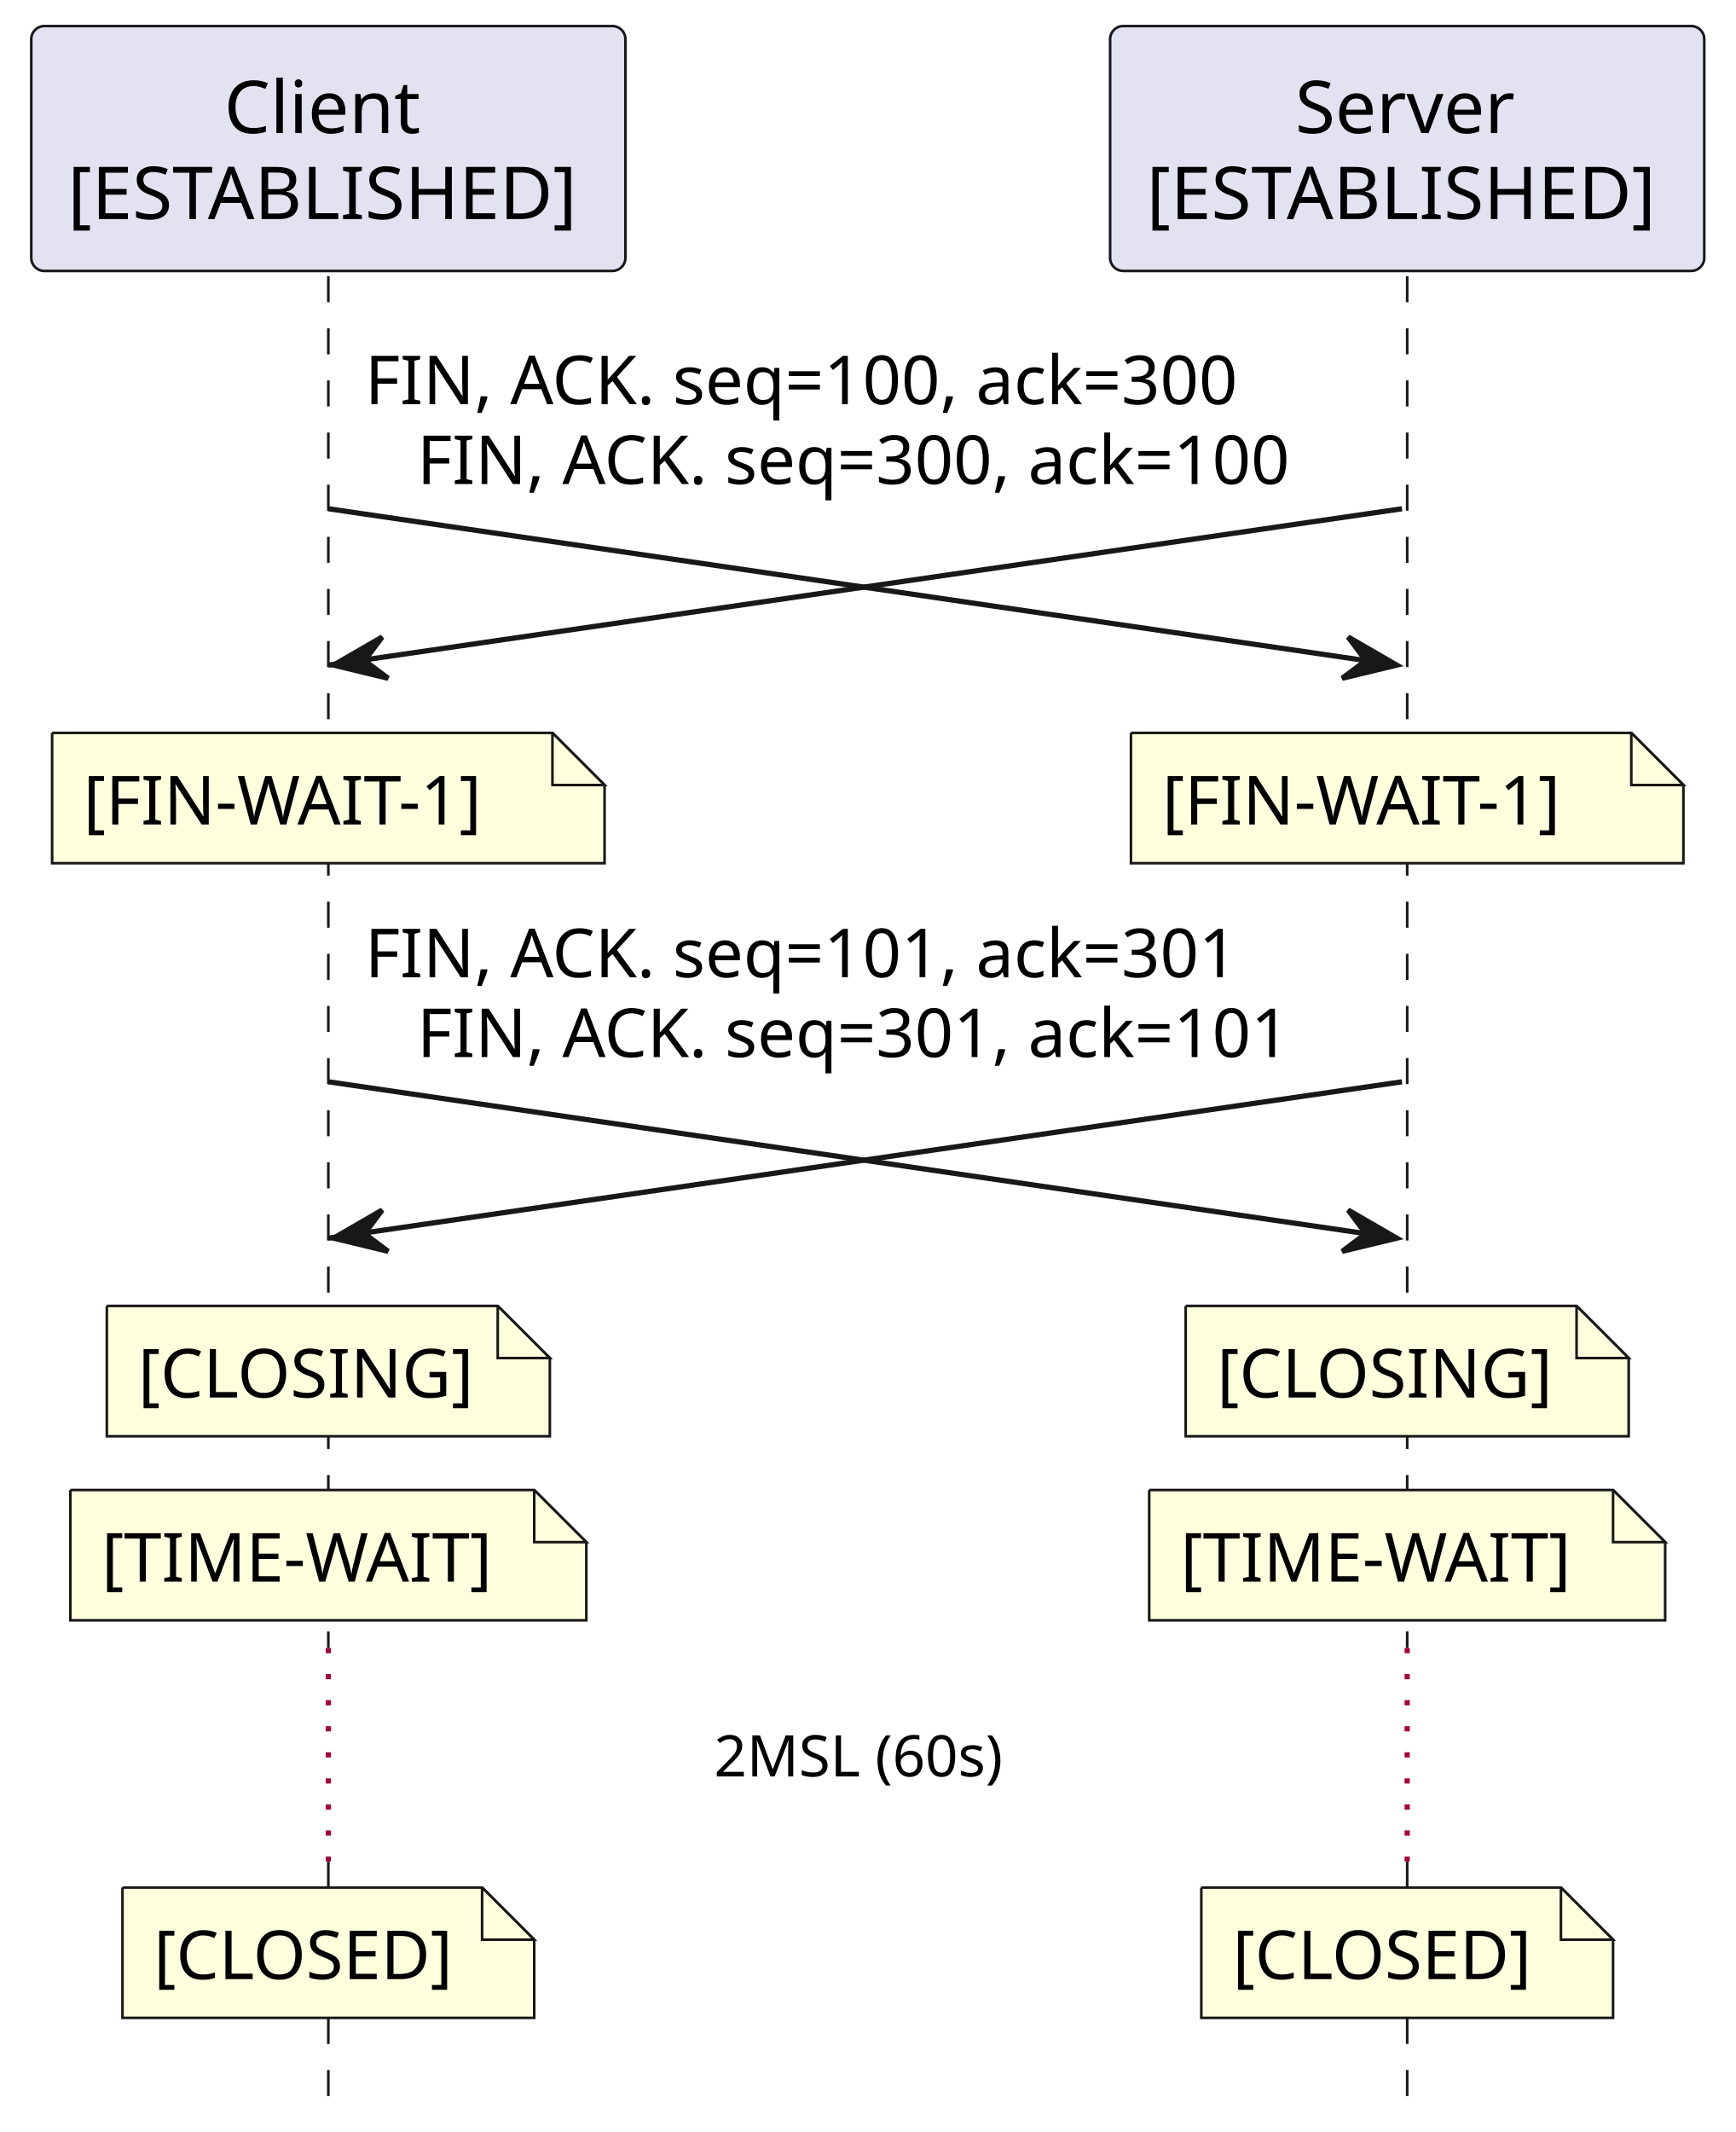
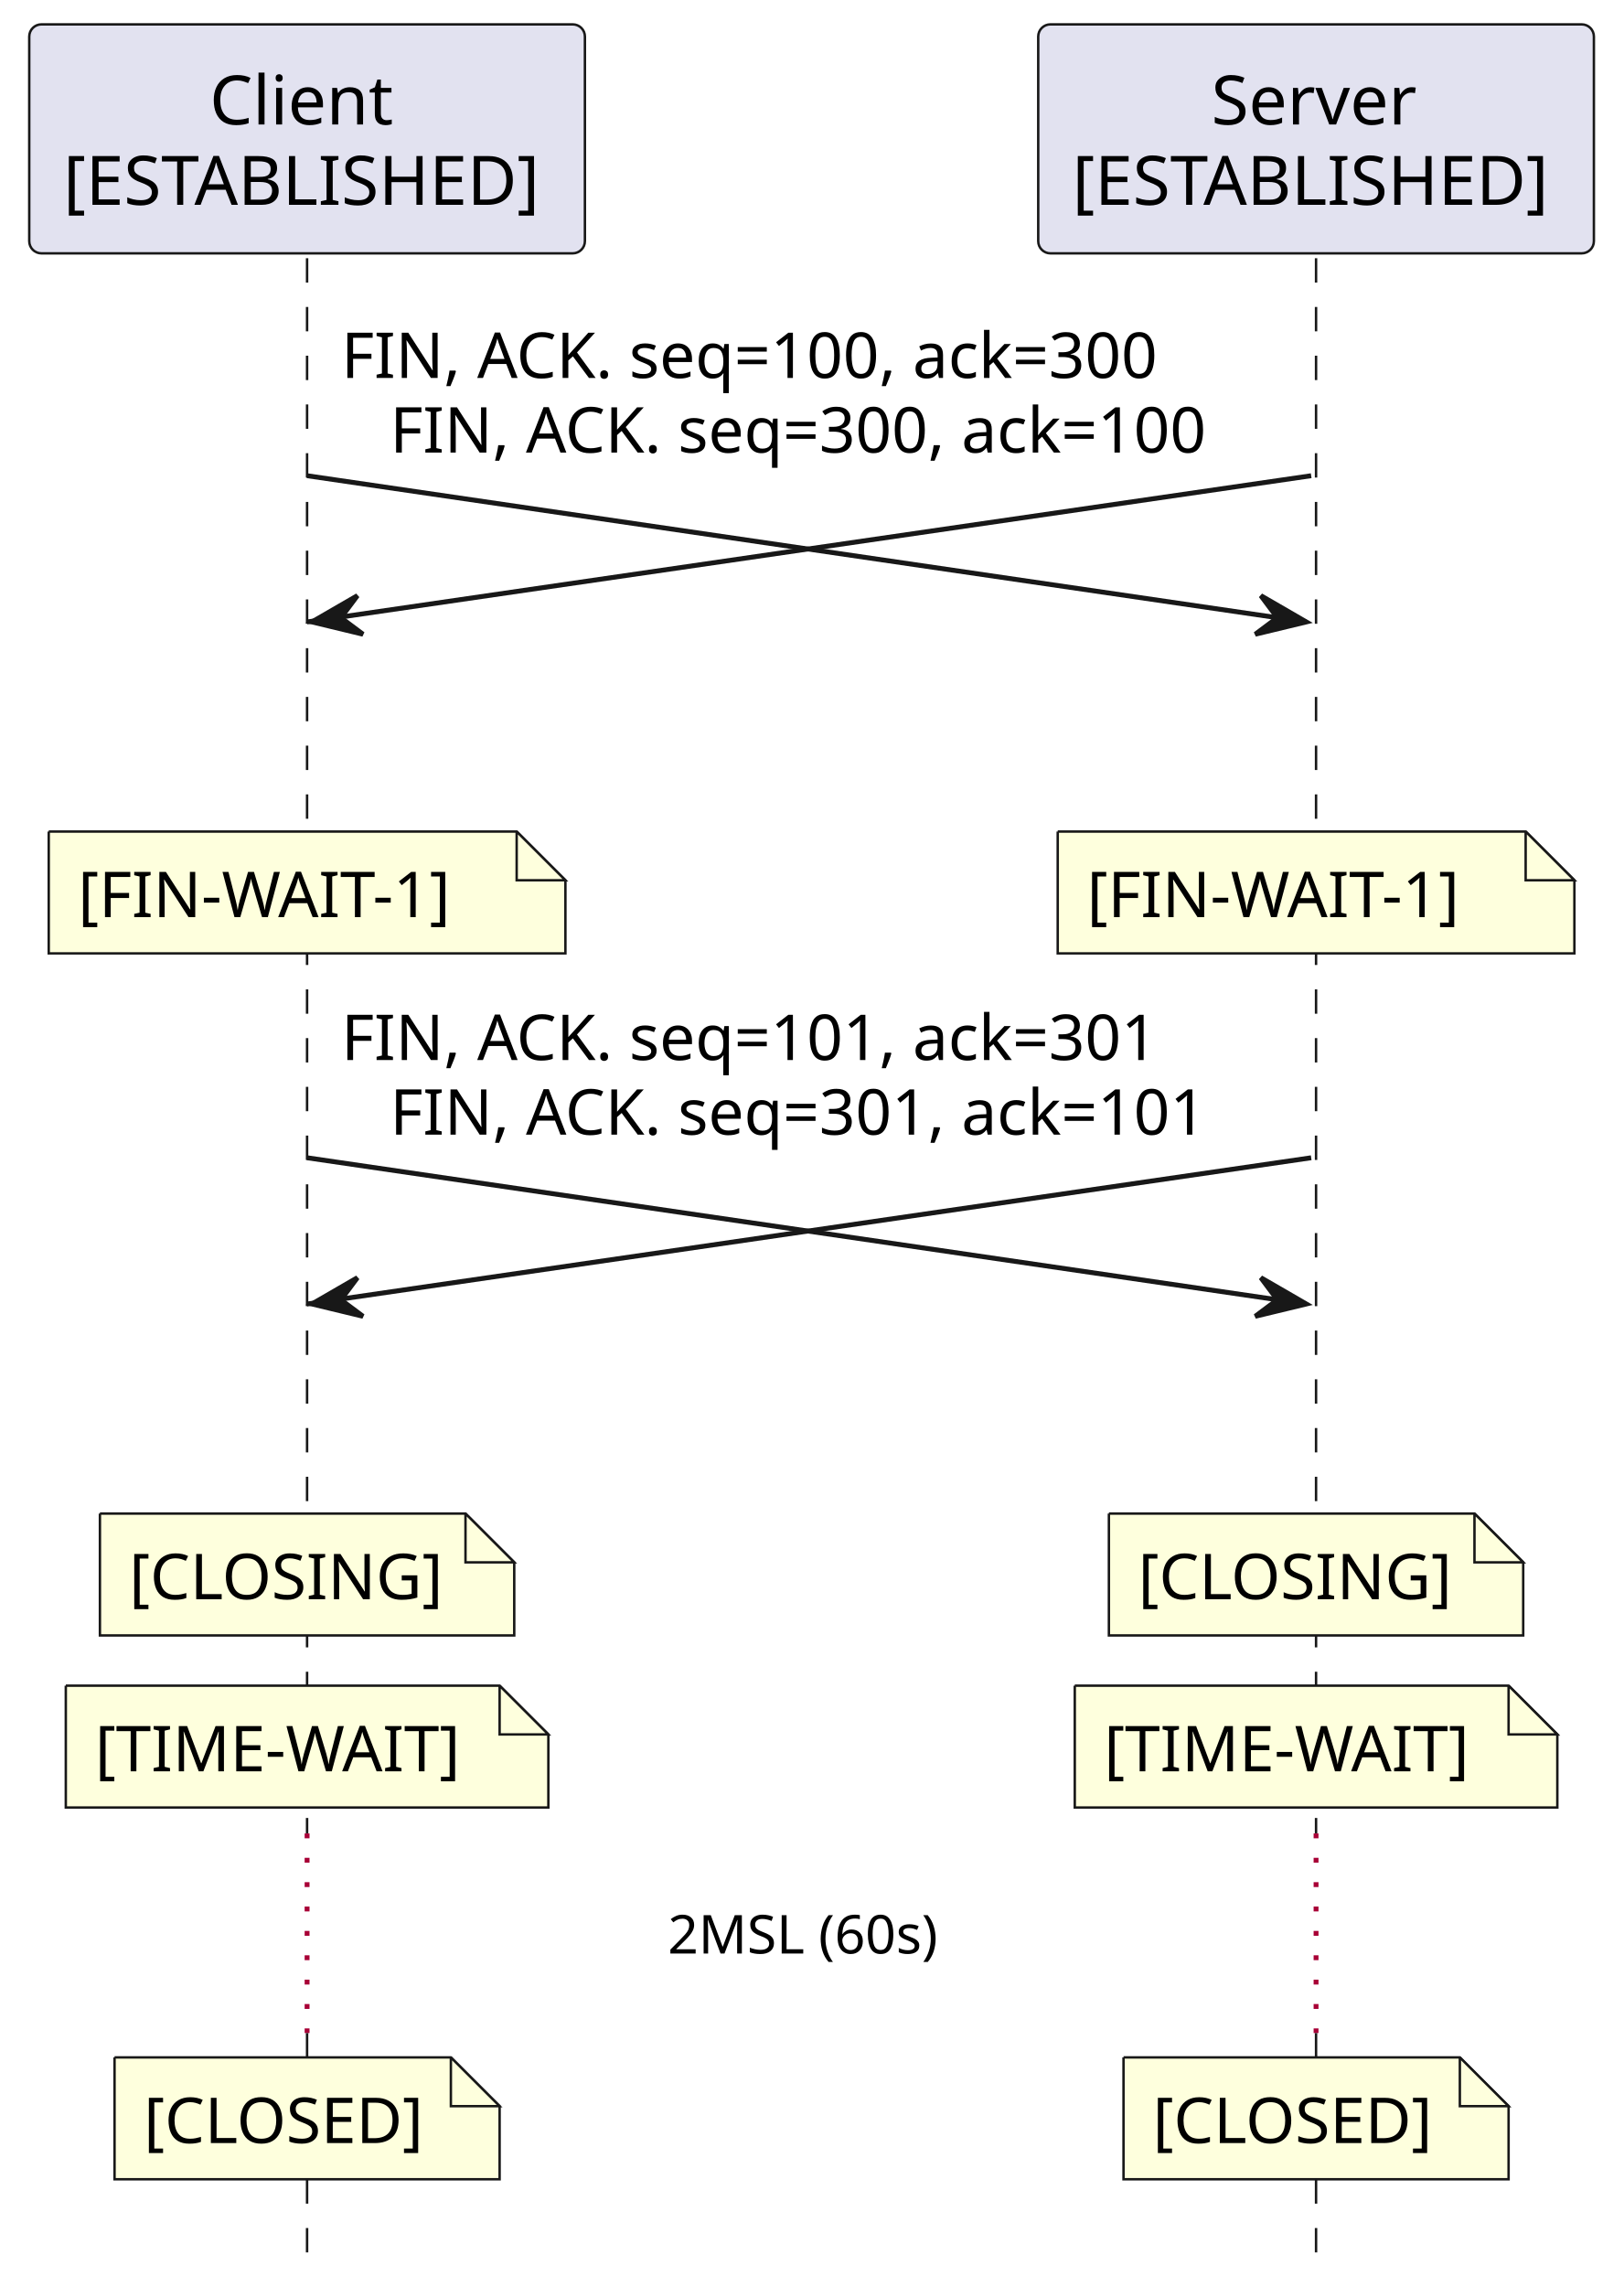
- <svg xmlns="http://www.w3.org/2000/svg" contentStyleType="text/css" height="409px" preserveAspectRatio="none" style="width:333px;height:409px;background:#FFFFFF;" version="1.1" viewBox="0 0 333 409" width="333px" zoomAndPan="magnify">
+ <svg xmlns="http://www.w3.org/2000/svg" contentStyleType="text/css" height="469px" preserveAspectRatio="none" style="width:333px;height:469px;background:#FFFFFF;" version="1.1" viewBox="0 0 333 469" width="333px" zoomAndPan="magnify">
  <defs />
  <g>
-     <line style="stroke:#181818;stroke-width:0.5;stroke-dasharray:5.0,5.0;" x1="63" x2="63" y1="52.977" y2="316.15" />
-     <line style="stroke:#A80036;stroke-width:1.0;stroke-dasharray:1.0,4.0;" x1="63" x2="63" y1="316.15" y2="357.106" />
-     <line style="stroke:#181818;stroke-width:0.5;stroke-dasharray:5.0,5.0;" x1="63" x2="63" y1="357.106" y2="402.416" />
-     <line style="stroke:#181818;stroke-width:0.5;stroke-dasharray:5.0,5.0;" x1="270" x2="270" y1="52.977" y2="316.15" />
-     <line style="stroke:#A80036;stroke-width:1.0;stroke-dasharray:1.0,4.0;" x1="270" x2="270" y1="316.15" y2="357.106" />
-     <line style="stroke:#181818;stroke-width:0.5;stroke-dasharray:5.0,5.0;" x1="270" x2="270" y1="357.106" y2="402.416" />
+     <line style="stroke:#181818;stroke-width:0.5;stroke-dasharray:5.0,5.0;" x1="63" x2="63" y1="52.977" y2="376.15" />
+     <line style="stroke:#A80036;stroke-width:1.0;stroke-dasharray:1.0,4.0;" x1="63" x2="63" y1="376.15" y2="417.106" />
+     <line style="stroke:#181818;stroke-width:0.5;stroke-dasharray:5.0,5.0;" x1="63" x2="63" y1="417.106" y2="462.416" />
+     <line style="stroke:#181818;stroke-width:0.5;stroke-dasharray:5.0,5.0;" x1="270" x2="270" y1="52.977" y2="376.15" />
+     <line style="stroke:#A80036;stroke-width:1.0;stroke-dasharray:1.0,4.0;" x1="270" x2="270" y1="376.15" y2="417.106" />
+     <line style="stroke:#181818;stroke-width:0.5;stroke-dasharray:5.0,5.0;" x1="270" x2="270" y1="417.106" y2="462.416" />
    <rect fill="#E2E2F0" height="46.977" rx="2.5" ry="2.5" style="stroke:#181818;stroke-width:0.5;" width="114" x="6" y="5" />
    <text fill="#000000" font-family="sans-serif" font-size="14" lengthAdjust="spacing" textLength="40" x="43" y="25.535">Client</text>
    <text fill="#000000" font-family="sans-serif" font-size="14" lengthAdjust="spacing" textLength="100" x="13" y="42.023">[ESTABLISHED]</text>
    <rect fill="#E2E2F0" height="46.977" rx="2.5" ry="2.5" style="stroke:#181818;stroke-width:0.5;" width="114" x="213" y="5" />
    <text fill="#000000" font-family="sans-serif" font-size="14" lengthAdjust="spacing" textLength="43" x="248.5" y="25.535">Server</text>
    <text fill="#000000" font-family="sans-serif" font-size="14" lengthAdjust="spacing" textLength="100" x="220" y="42.023">[ESTABLISHED]</text>
    <polygon fill="#181818" points="258.677,122.205,268,127.598,257.53,130.122,262.062,126.737" style="stroke:#181818;stroke-width:1.0;" />
    <line style="stroke:#181818;stroke-width:1.0;" x1="63" x2="268" y1="97.598" y2="127.598" />
    <text fill="#000000" font-family="sans-serif" font-size="13" lengthAdjust="spacing" textLength="183" x="70" y="77.545">FIN, ACK. seq=100, ack=300</text>
    <text fill="#000000" font-family="sans-serif" font-size="13" lengthAdjust="spacing" textLength="4" x="70" y="92.856"> </text>
    <polygon fill="#181818" points="73.323,122.205,64,127.598,74.47,130.122,69.938,126.737" style="stroke:#181818;stroke-width:1.0;" />
    <line style="stroke:#181818;stroke-width:1.0;" x1="269" x2="63" y1="97.598" y2="127.598" />
    <text fill="#000000" font-family="sans-serif" font-size="13" lengthAdjust="spacing" textLength="183" x="80" y="92.856">FIN, ACK. seq=300, ack=100</text>
-     <path d="M10,140.598 L10,165.598 L116,165.598 L116,150.598 L106,140.598 L10,140.598 " fill="#FEFFDD" style="stroke:#181818;stroke-width:0.5;" />
-     <path d="M106,140.598 L106,150.598 L116,150.598 L106,140.598 " fill="#FEFFDD" style="stroke:#181818;stroke-width:0.5;" />
-     <text fill="#000000" font-family="sans-serif" font-size="13" lengthAdjust="spacing" textLength="85" x="16" y="158.166">[FIN-WAIT-1]</text>
-     <path d="M217,140.598 L217,165.598 L323,165.598 L323,150.598 L313,140.598 L217,140.598 " fill="#FEFFDD" style="stroke:#181818;stroke-width:0.5;" />
-     <path d="M313,140.598 L313,150.598 L323,150.598 L313,140.598 " fill="#FEFFDD" style="stroke:#181818;stroke-width:0.5;" />
-     <text fill="#000000" font-family="sans-serif" font-size="13" lengthAdjust="spacing" textLength="85" x="223" y="158.166">[FIN-WAIT-1]</text>
-     <polygon fill="#181818" points="258.677,232.136,268,237.529,257.53,240.054,262.062,236.669" style="stroke:#181818;stroke-width:1.0;" />
-     <line style="stroke:#181818;stroke-width:1.0;" x1="63" x2="268" y1="207.529" y2="237.529" />
-     <text fill="#000000" font-family="sans-serif" font-size="13" lengthAdjust="spacing" textLength="183" x="70" y="187.477">FIN, ACK. seq=101, ack=301</text>
-     <text fill="#000000" font-family="sans-serif" font-size="13" lengthAdjust="spacing" textLength="4" x="70" y="202.787"> </text>
-     <polygon fill="#181818" points="73.323,232.136,64,237.529,74.47,240.054,69.938,236.669" style="stroke:#181818;stroke-width:1.0;" />
-     <line style="stroke:#181818;stroke-width:1.0;" x1="269" x2="63" y1="207.529" y2="237.529" />
-     <text fill="#000000" font-family="sans-serif" font-size="13" lengthAdjust="spacing" textLength="183" x="80" y="202.787">FIN, ACK. seq=301, ack=101</text>
-     <path d="M20.5,250.529 L20.5,275.529 L105.5,275.529 L105.5,260.529 L95.5,250.529 L20.5,250.529 " fill="#FEFFDD" style="stroke:#181818;stroke-width:0.5;" />
-     <path d="M95.5,250.529 L95.5,260.529 L105.5,260.529 L95.5,250.529 " fill="#FEFFDD" style="stroke:#181818;stroke-width:0.5;" />
-     <text fill="#000000" font-family="sans-serif" font-size="13" lengthAdjust="spacing" textLength="64" x="26.5" y="268.098">[CLOSING]</text>
-     <path d="M227.5,250.529 L227.5,275.529 L312.5,275.529 L312.5,260.529 L302.5,250.529 L227.5,250.529 " fill="#FEFFDD" style="stroke:#181818;stroke-width:0.5;" />
-     <path d="M302.5,250.529 L302.5,260.529 L312.5,260.529 L302.5,250.529 " fill="#FEFFDD" style="stroke:#181818;stroke-width:0.5;" />
-     <text fill="#000000" font-family="sans-serif" font-size="13" lengthAdjust="spacing" textLength="64" x="233.5" y="268.098">[CLOSING]</text>
-     <path d="M220.5,285.84 L220.5,310.84 L319.5,310.84 L319.5,295.84 L309.5,285.84 L220.5,285.84 " fill="#FEFFDD" style="stroke:#181818;stroke-width:0.5;" />
-     <path d="M309.5,285.84 L309.5,295.84 L319.5,295.84 L309.5,285.84 " fill="#FEFFDD" style="stroke:#181818;stroke-width:0.5;" />
-     <text fill="#000000" font-family="sans-serif" font-size="13" lengthAdjust="spacing" textLength="78" x="226.5" y="303.408">[TIME-WAIT]</text>
-     <path d="M13.5,285.84 L13.5,310.84 L112.5,310.84 L112.5,295.84 L102.5,285.84 L13.5,285.84 " fill="#FEFFDD" style="stroke:#181818;stroke-width:0.5;" />
-     <path d="M102.5,285.84 L102.5,295.84 L112.5,295.84 L102.5,285.84 " fill="#FEFFDD" style="stroke:#181818;stroke-width:0.5;" />
-     <text fill="#000000" font-family="sans-serif" font-size="13" lengthAdjust="spacing" textLength="78" x="19.5" y="303.408">[TIME-WAIT]</text>
-     <text fill="#000000" font-family="sans-serif" font-size="11" lengthAdjust="spacing" textLength="59" x="137" y="340.785">2MSL (60s)</text>
-     <path d="M23.5,362.106 L23.5,387.106 L102.5,387.106 L102.5,372.106 L92.5,362.106 L23.5,362.106 " fill="#FEFFDD" style="stroke:#181818;stroke-width:0.5;" />
-     <path d="M92.5,362.106 L92.5,372.106 L102.5,372.106 L92.5,362.106 " fill="#FEFFDD" style="stroke:#181818;stroke-width:0.5;" />
-     <text fill="#000000" font-family="sans-serif" font-size="13" lengthAdjust="spacing" textLength="58" x="29.5" y="379.674">[CLOSED]</text>
-     <path d="M230.5,362.106 L230.5,387.106 L309.5,387.106 L309.5,372.106 L299.5,362.106 L230.5,362.106 " fill="#FEFFDD" style="stroke:#181818;stroke-width:0.5;" />
-     <path d="M299.5,362.106 L299.5,372.106 L309.5,372.106 L299.5,362.106 " fill="#FEFFDD" style="stroke:#181818;stroke-width:0.5;" />
-     <text fill="#000000" font-family="sans-serif" font-size="13" lengthAdjust="spacing" textLength="58" x="236.5" y="379.674">[CLOSED]</text>
+     <path d="M10,170.598 L10,195.598 L116,195.598 L116,180.598 L106,170.598 L10,170.598 " fill="#FEFFDD" style="stroke:#181818;stroke-width:0.5;" />
+     <path d="M106,170.598 L106,180.598 L116,180.598 L106,170.598 " fill="#FEFFDD" style="stroke:#181818;stroke-width:0.5;" />
+     <text fill="#000000" font-family="sans-serif" font-size="13" lengthAdjust="spacing" textLength="85" x="16" y="188.166">[FIN-WAIT-1]</text>
+     <path d="M217,170.598 L217,195.598 L323,195.598 L323,180.598 L313,170.598 L217,170.598 " fill="#FEFFDD" style="stroke:#181818;stroke-width:0.5;" />
+     <path d="M313,170.598 L313,180.598 L323,180.598 L313,170.598 " fill="#FEFFDD" style="stroke:#181818;stroke-width:0.5;" />
+     <text fill="#000000" font-family="sans-serif" font-size="13" lengthAdjust="spacing" textLength="85" x="223" y="188.166">[FIN-WAIT-1]</text>
+     <polygon fill="#181818" points="258.677,262.136,268,267.529,257.53,270.054,262.062,266.669" style="stroke:#181818;stroke-width:1.0;" />
+     <line style="stroke:#181818;stroke-width:1.0;" x1="63" x2="268" y1="237.529" y2="267.529" />
+     <text fill="#000000" font-family="sans-serif" font-size="13" lengthAdjust="spacing" textLength="183" x="70" y="217.477">FIN, ACK. seq=101, ack=301</text>
+     <text fill="#000000" font-family="sans-serif" font-size="13" lengthAdjust="spacing" textLength="4" x="70" y="232.787"> </text>
+     <polygon fill="#181818" points="73.323,262.136,64,267.529,74.47,270.054,69.938,266.669" style="stroke:#181818;stroke-width:1.0;" />
+     <line style="stroke:#181818;stroke-width:1.0;" x1="269" x2="63" y1="237.529" y2="267.529" />
+     <text fill="#000000" font-family="sans-serif" font-size="13" lengthAdjust="spacing" textLength="183" x="80" y="232.787">FIN, ACK. seq=301, ack=101</text>
+     <path d="M20.5,310.529 L20.5,335.529 L105.5,335.529 L105.5,320.529 L95.5,310.529 L20.5,310.529 " fill="#FEFFDD" style="stroke:#181818;stroke-width:0.5;" />
+     <path d="M95.5,310.529 L95.5,320.529 L105.5,320.529 L95.5,310.529 " fill="#FEFFDD" style="stroke:#181818;stroke-width:0.5;" />
+     <text fill="#000000" font-family="sans-serif" font-size="13" lengthAdjust="spacing" textLength="64" x="26.5" y="328.098">[CLOSING]</text>
+     <path d="M227.5,310.529 L227.5,335.529 L312.5,335.529 L312.5,320.529 L302.5,310.529 L227.5,310.529 " fill="#FEFFDD" style="stroke:#181818;stroke-width:0.5;" />
+     <path d="M302.5,310.529 L302.5,320.529 L312.5,320.529 L302.5,310.529 " fill="#FEFFDD" style="stroke:#181818;stroke-width:0.5;" />
+     <text fill="#000000" font-family="sans-serif" font-size="13" lengthAdjust="spacing" textLength="64" x="233.5" y="328.098">[CLOSING]</text>
+     <path d="M220.5,345.84 L220.5,370.84 L319.5,370.84 L319.5,355.84 L309.5,345.84 L220.5,345.84 " fill="#FEFFDD" style="stroke:#181818;stroke-width:0.5;" />
+     <path d="M309.5,345.84 L309.5,355.84 L319.5,355.84 L309.5,345.84 " fill="#FEFFDD" style="stroke:#181818;stroke-width:0.5;" />
+     <text fill="#000000" font-family="sans-serif" font-size="13" lengthAdjust="spacing" textLength="78" x="226.5" y="363.408">[TIME-WAIT]</text>
+     <path d="M13.5,345.84 L13.5,370.84 L112.5,370.84 L112.5,355.84 L102.5,345.84 L13.5,345.84 " fill="#FEFFDD" style="stroke:#181818;stroke-width:0.5;" />
+     <path d="M102.5,345.84 L102.5,355.84 L112.5,355.84 L102.5,345.84 " fill="#FEFFDD" style="stroke:#181818;stroke-width:0.5;" />
+     <text fill="#000000" font-family="sans-serif" font-size="13" lengthAdjust="spacing" textLength="78" x="19.5" y="363.408">[TIME-WAIT]</text>
+     <text fill="#000000" font-family="sans-serif" font-size="11" lengthAdjust="spacing" textLength="59" x="137" y="400.785">2MSL (60s)</text>
+     <path d="M23.5,422.106 L23.5,447.106 L102.5,447.106 L102.5,432.106 L92.5,422.106 L23.5,422.106 " fill="#FEFFDD" style="stroke:#181818;stroke-width:0.5;" />
+     <path d="M92.5,422.106 L92.5,432.106 L102.5,432.106 L92.5,422.106 " fill="#FEFFDD" style="stroke:#181818;stroke-width:0.5;" />
+     <text fill="#000000" font-family="sans-serif" font-size="13" lengthAdjust="spacing" textLength="58" x="29.5" y="439.674">[CLOSED]</text>
+     <path d="M230.5,422.106 L230.5,447.106 L309.5,447.106 L309.5,432.106 L299.5,422.106 L230.5,422.106 " fill="#FEFFDD" style="stroke:#181818;stroke-width:0.5;" />
+     <path d="M299.5,422.106 L299.5,432.106 L309.5,432.106 L299.5,422.106 " fill="#FEFFDD" style="stroke:#181818;stroke-width:0.5;" />
+     <text fill="#000000" font-family="sans-serif" font-size="13" lengthAdjust="spacing" textLength="58" x="236.5" y="439.674">[CLOSED]</text>
  </g>
</svg>
